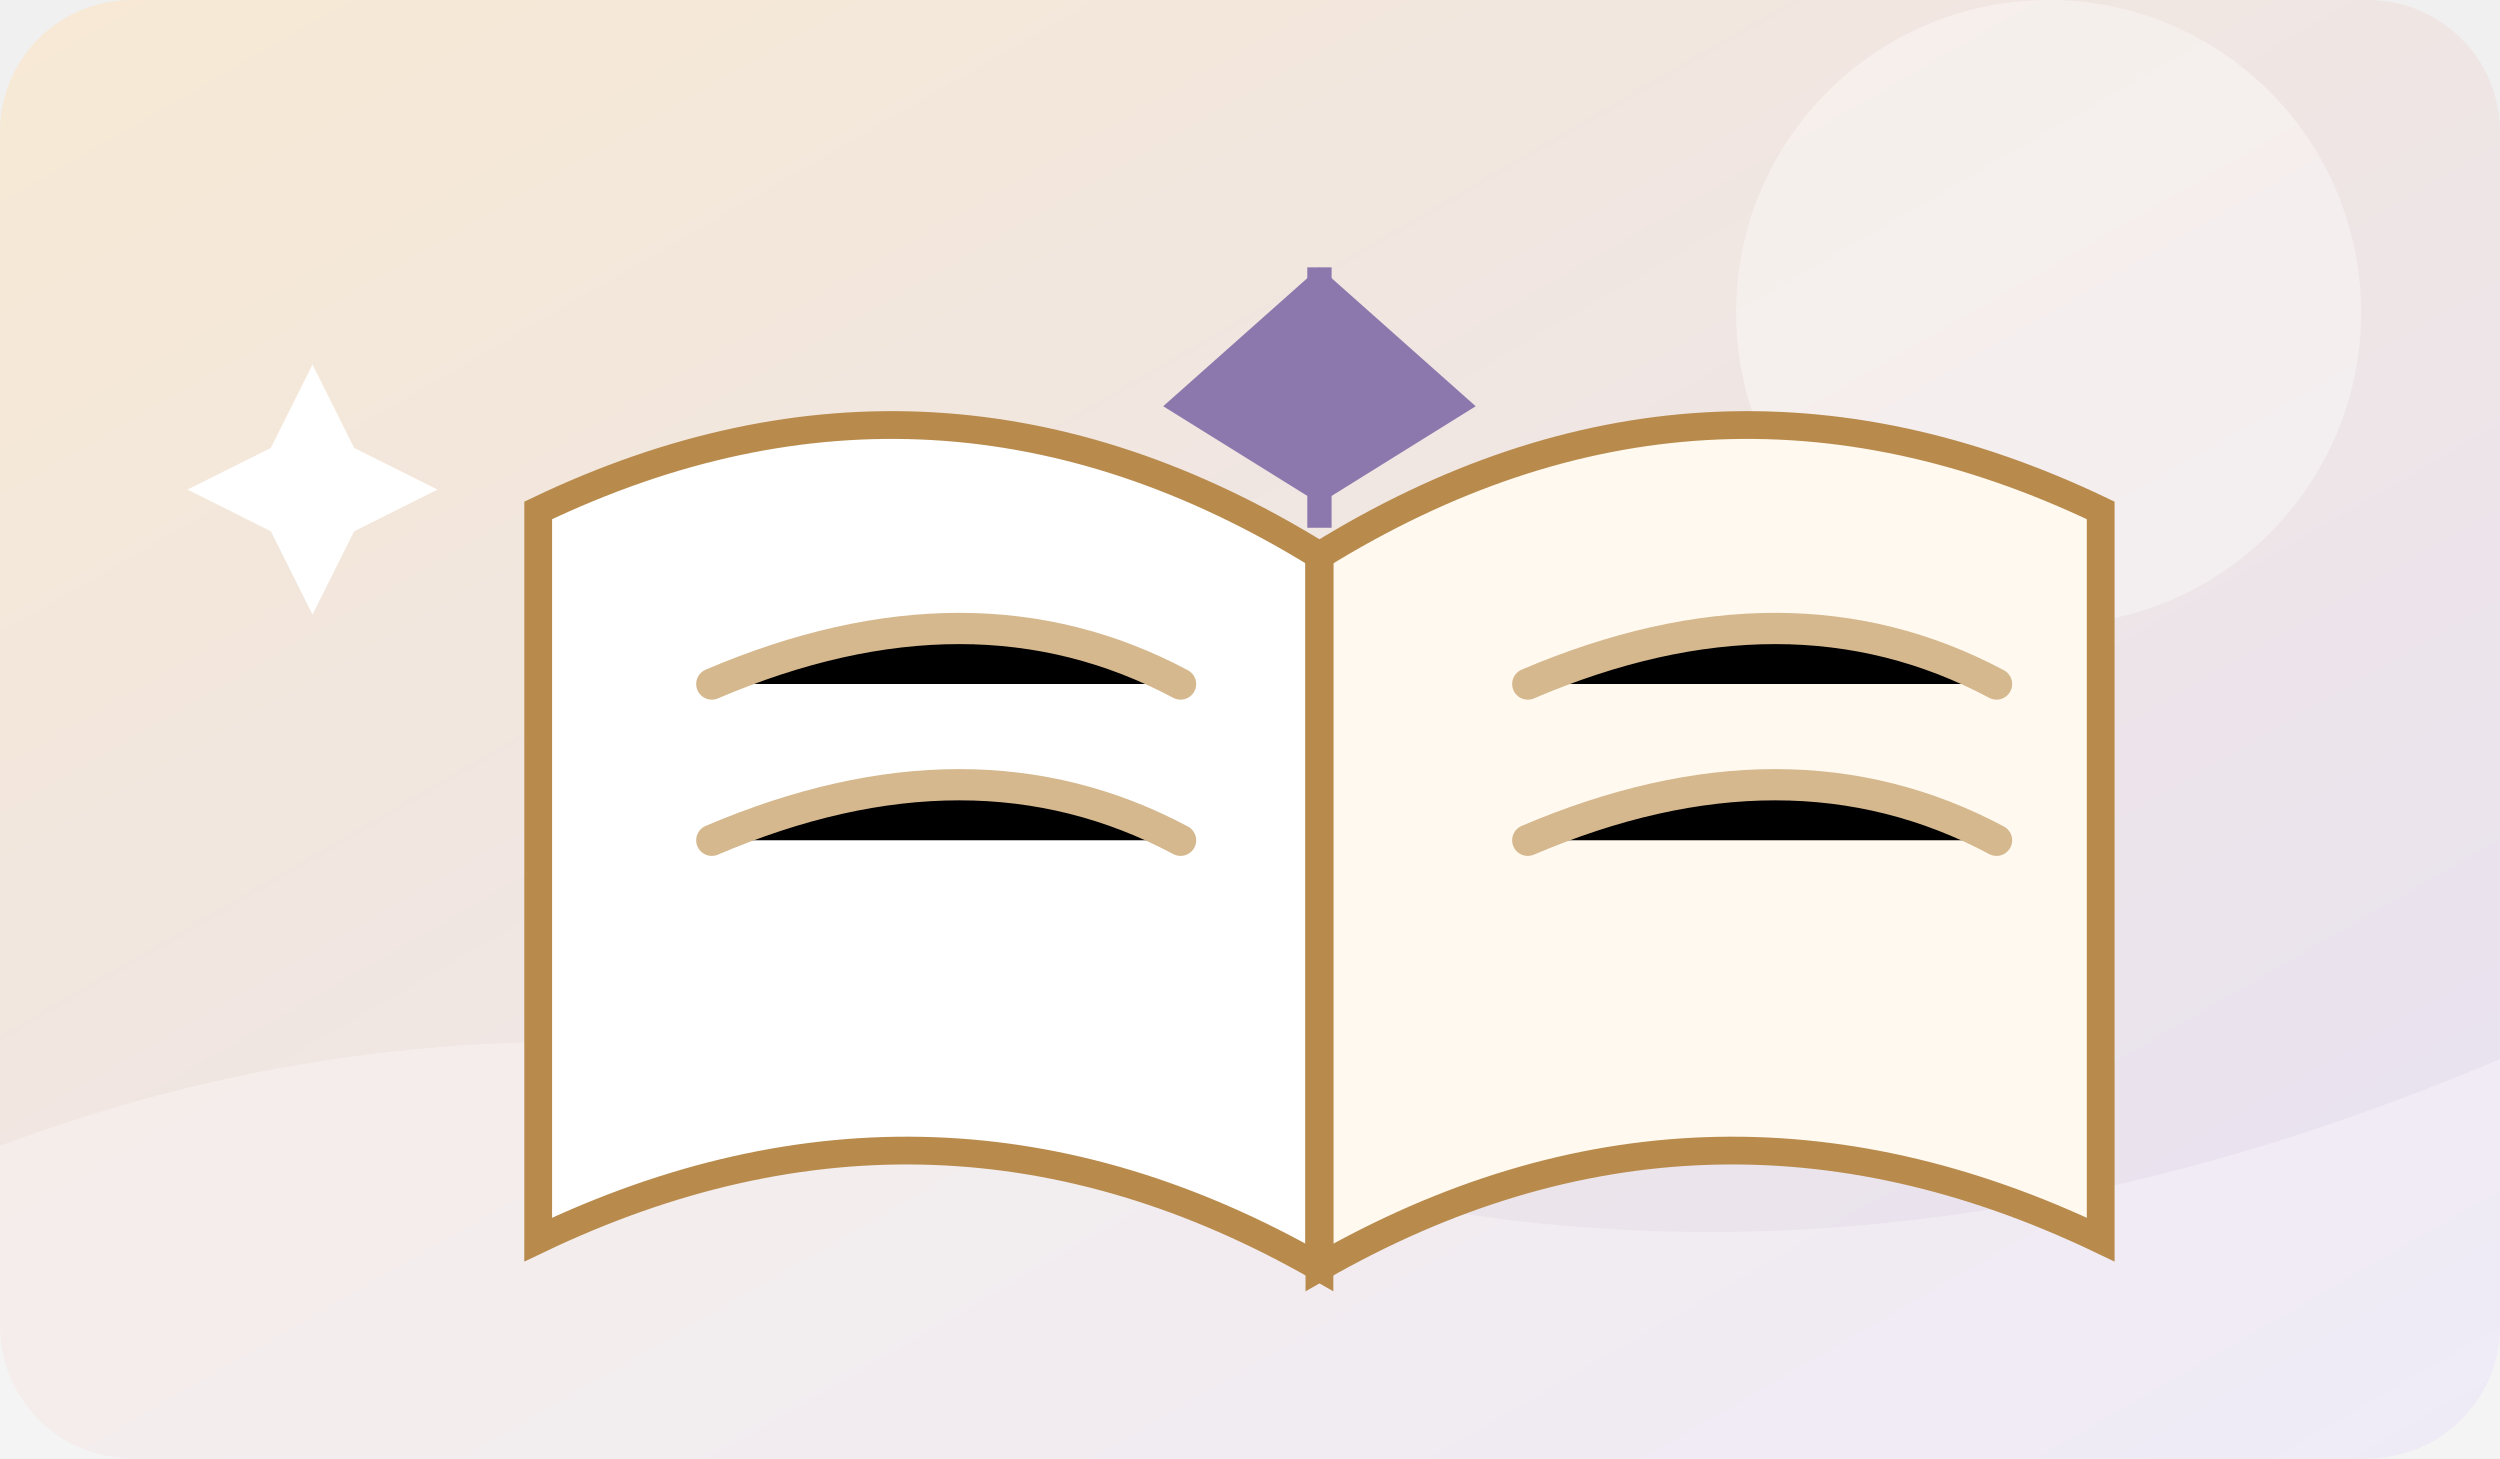
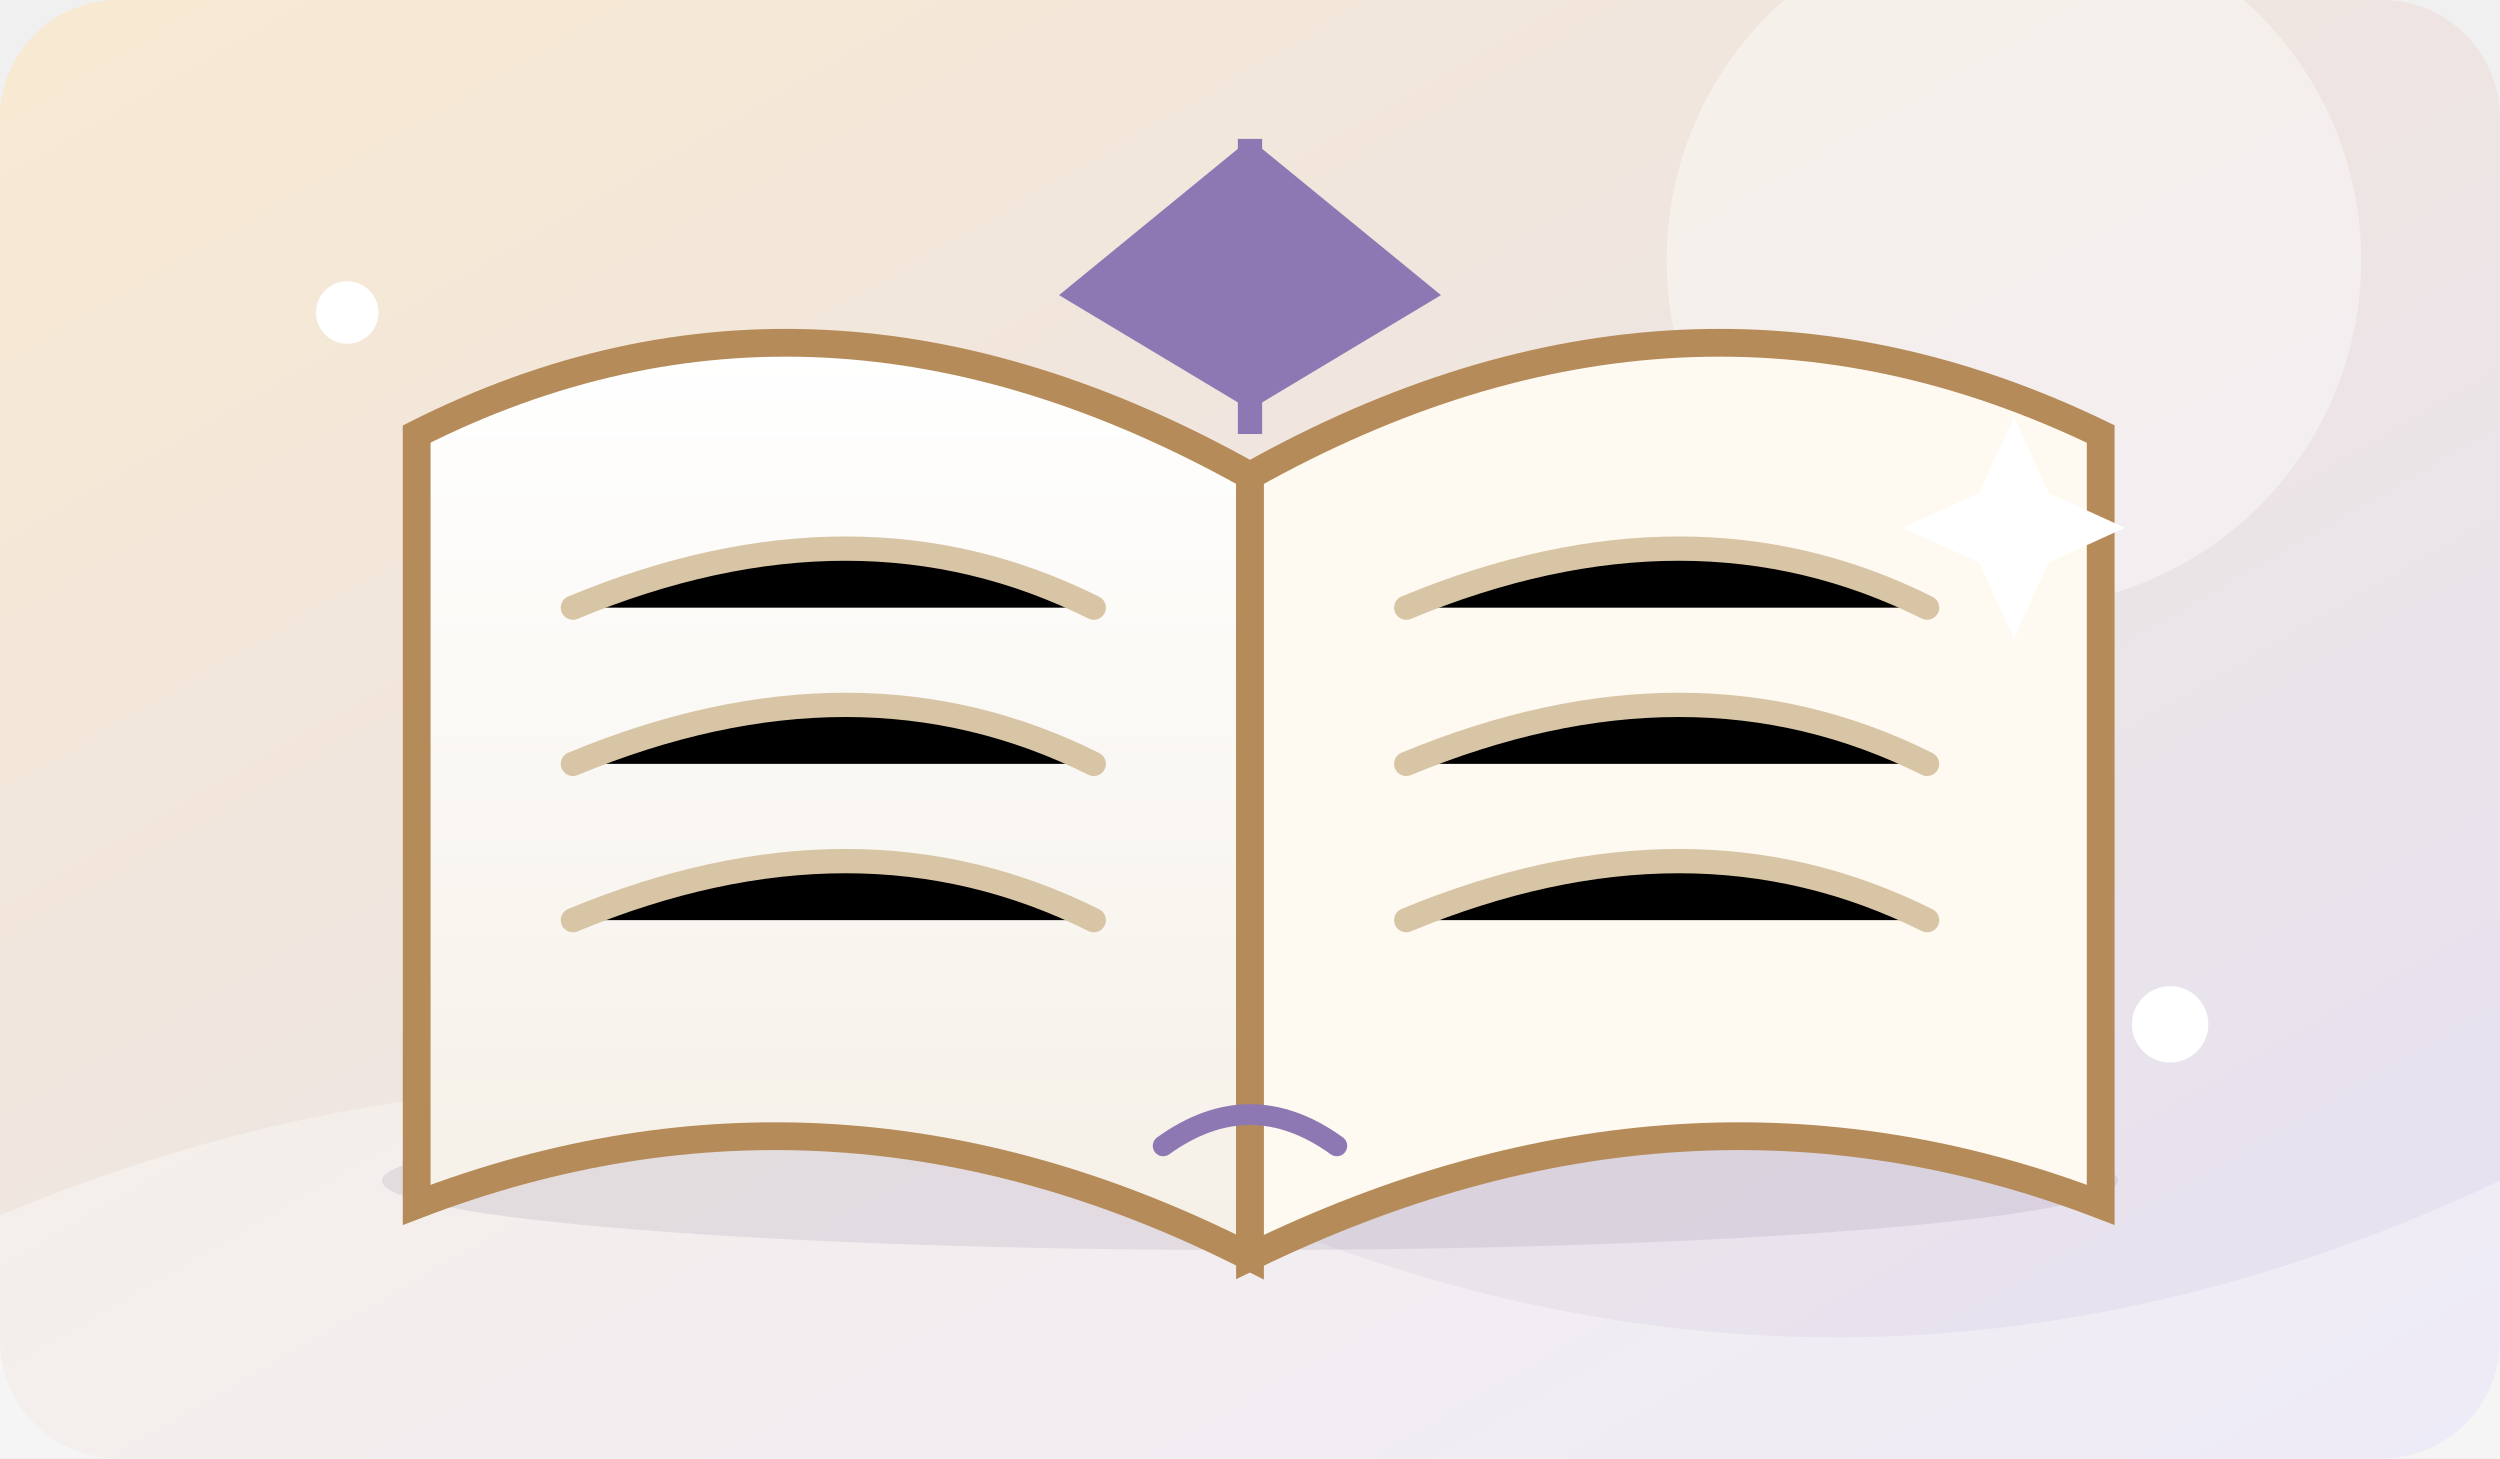
<svg xmlns="http://www.w3.org/2000/svg" viewBox="0 0 720 420">
  <defs>
    <linearGradient id="g" x2="1" y2="1">
-       <stop stop-color="#f7e9d4" />
-       <stop offset="1" stop-color="#e7e2f4" />
+       <stop stop-color="#f8e9d1" />
+       <stop offset="1" stop-color="#e4e1f4" />
+     </linearGradient>
+     <linearGradient id="pages" x2="0" y2="1">
+       <stop stop-color="#fff" />
+       <stop offset="1" stop-color="#f5f0e7" />
    </linearGradient>
  </defs>
-   <rect width="720" height="420" rx="38" fill="url(#g)" />
-   <circle cx="590" cy="90" r="90" fill="#fff" opacity=".35" />
-   <path d="M0 330Q160 270 340 330T720 305V420H0Z" fill="#fff" opacity=".3" />
-   <g transform="translate(125 72)">
-     <path d="M30 75Q145 20 255 88v205Q145 230 30 285Z" fill="#fff" stroke="#b88b4d" stroke-width="8" />
-     <path d="M255 88Q365 20 480 75v210Q365 230 255 293Z" fill="#fff9ef" stroke="#b88b4d" stroke-width="8" />
-     <path d="M255 88v205" stroke="#b88b4d" stroke-width="8" />
-     <path d="M80 125q75-32 135 0M80 170q75-32 135 0M315 125q75-32 135 0M315 170q75-32 135 0" stroke="#d5b88e" stroke-width="9" stroke-linecap="round" />
-     <path d="M210 45l45-40 45 40-45 28z" fill="#8d78ad" />
-     <path d="M255 5v75" stroke="#8d78ad" stroke-width="7" />
+   <rect width="720" height="420" rx="34" fill="url(#g)" />
+   <circle cx="580" cy="75" r="100" fill="#fff" opacity=".38" />
+   <path d="M0 350q180-75 360 0t360-10v80H0Z" fill="#fff" opacity=".34" />
+   <ellipse cx="360" cy="340" rx="250" ry="20" fill="#655879" opacity=".12" />
+   <g transform="translate(95 55)">
+     <path d="M25 70Q140 12 265 82v225Q145 246 25 292Z" fill="url(#pages)" stroke="#b58b59" stroke-width="8" />
+     <path d="M265 82Q390 12 510 70v222Q390 246 265 307Z" fill="#fffaf1" stroke="#b58b59" stroke-width="8" />
+     <path d="M265 82v225" stroke="#b58b59" stroke-width="7" />
+     <path d="M70 120q82-34 150 0M70 165q82-34 150 0M70 210q82-34 150 0M310 120q82-34 150 0M310 165q82-34 150 0M310 210q82-34 150 0" stroke="#d8c5a6" stroke-width="7" stroke-linecap="round" />
+     <path d="m210 30 55-45 55 45-55 33z" fill="#8e78b4" />
+     <path d="M265-15v85" stroke="#8e78b4" stroke-width="7" />
+     <path d="M240 275q25-18 50 0" fill="none" stroke="#8e78b4" stroke-width="6" stroke-linecap="round" />
  </g>
  <g fill="#fff">
-     <path d="M90 105l12 24 24 12-24 12-12 24-12-24-24-12 24-12z" />
+     <circle cx="100" cy="90" r="9" />
+     <circle cx="625" cy="295" r="11" />
+     <path d="m580 120 10 22 22 10-22 10-10 22-10-22-22-10 22-10z" />
  </g>
</svg>
